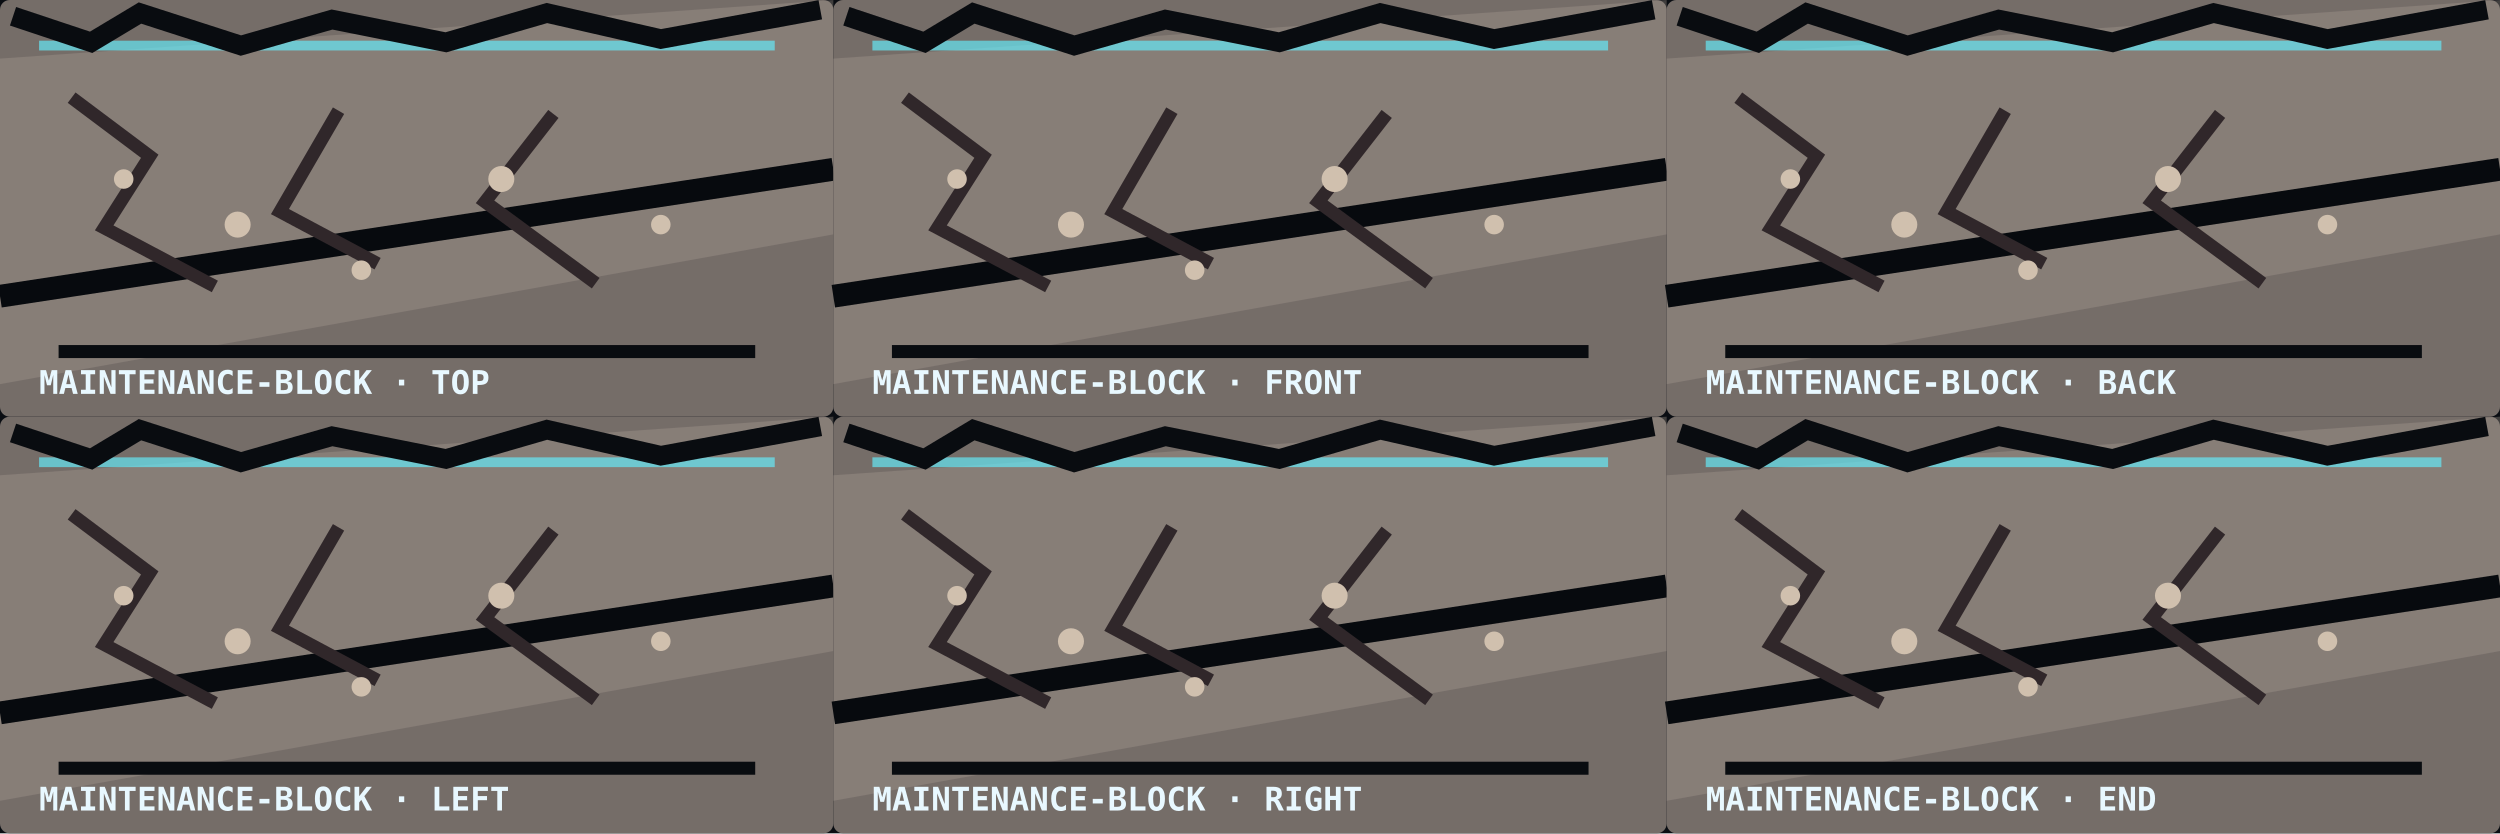
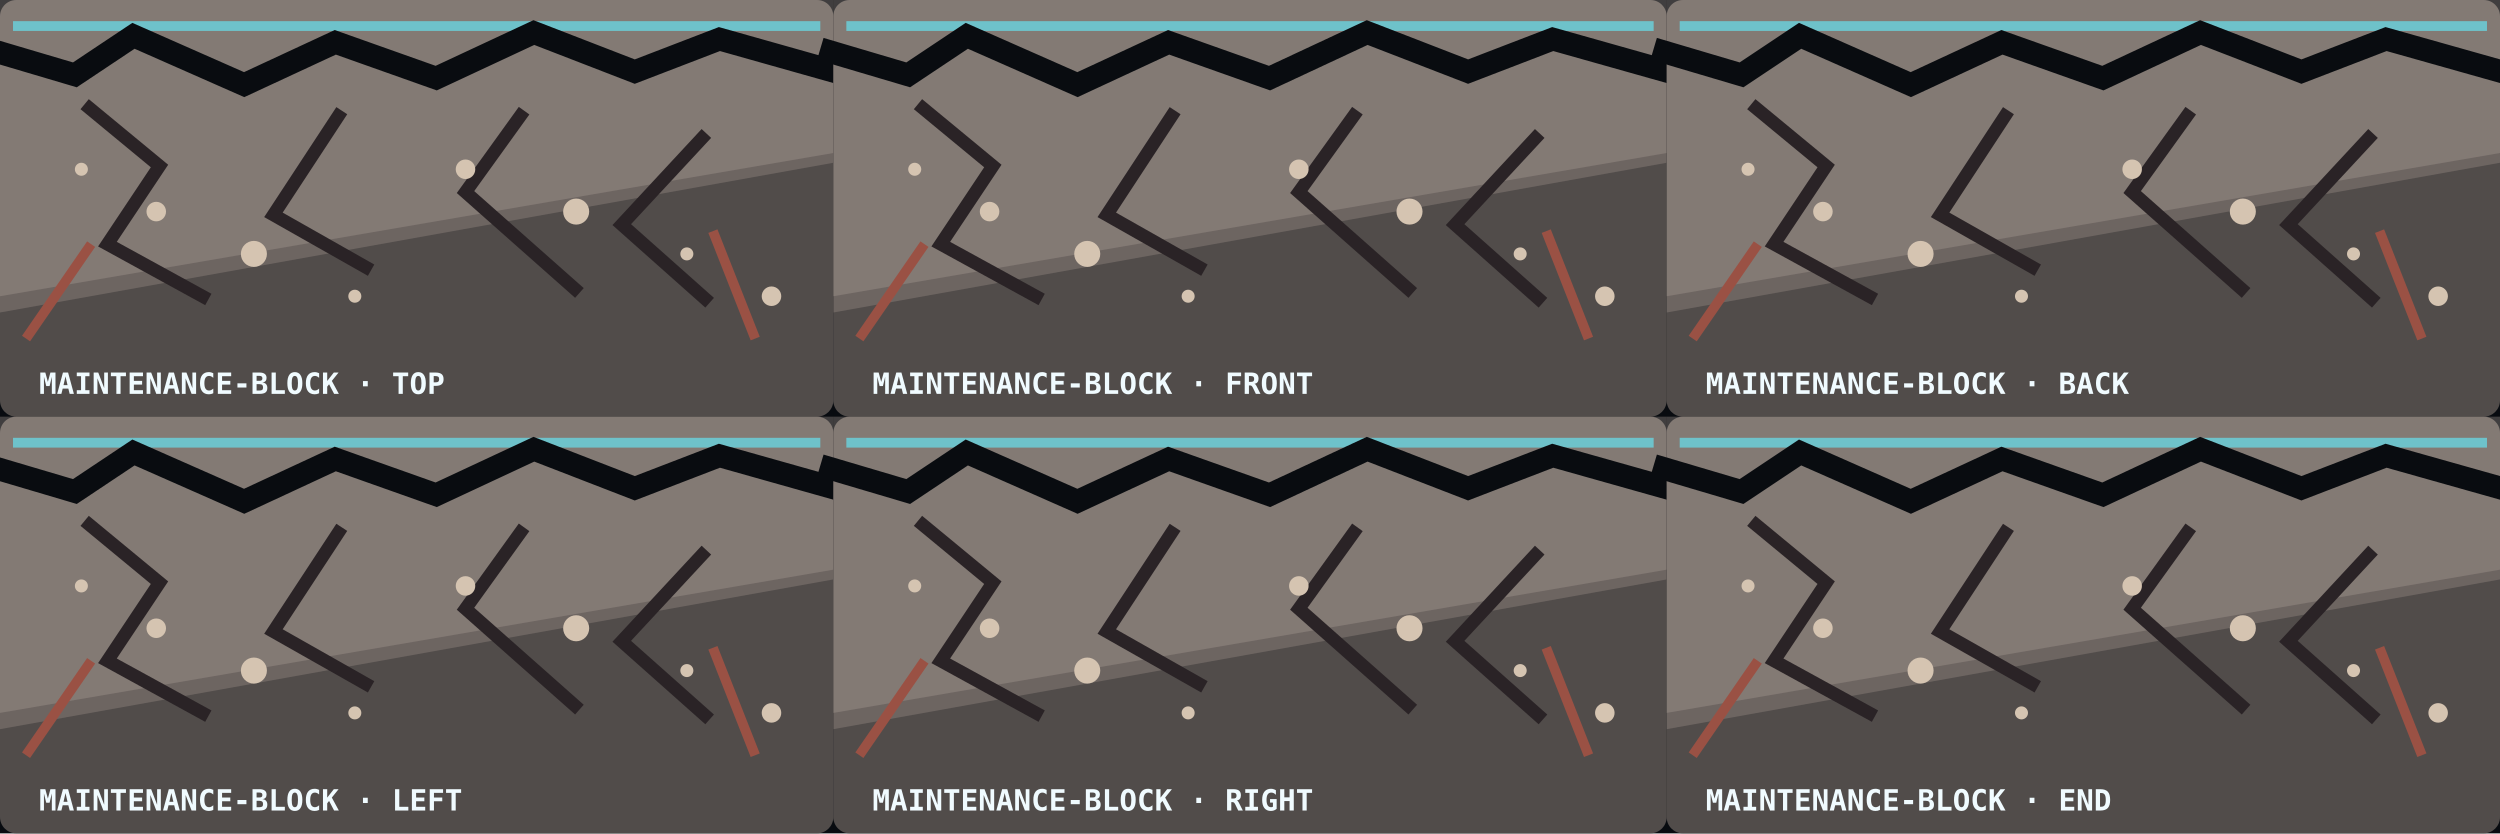
<svg xmlns="http://www.w3.org/2000/svg" width="768" height="256" viewBox="0 0 768 256">
-   <rect width="768" height="256" fill="#0a0d12" />
+   <rect width="768" height="256" fill="#080b10" />
  <g transform="translate(0 0)">
-     <rect width="256" height="128" rx="3" fill="#756d68" />
-     <path d="M0 18 L256 0 L256 72 L0 118Z" fill="#a99d94" opacity=".34" />
-     <path d="M0 91 L256 52" stroke="#070a0e" stroke-width="7" />
-     <path d="M12 14 L238 14" stroke="#63efff" stroke-width="3" opacity=".65" />
-     <path d="M18 108 L232 108" stroke="#090c10" stroke-width="4" />
-     <path d="M22 30l24 18-14 22 34 18m38-54l-18 31 30 16m54-46l-21 27 34 25" fill="none" stroke="#30272a" stroke-width="4" />
-     <g fill="#d0c0ae">
-       <circle cx="38" cy="55" r="3" />
-       <circle cx="73" cy="69" r="4" />
-       <circle cx="111" cy="83" r="3" />
-       <circle cx="154" cy="55" r="4" />
-       <circle cx="203" cy="69" r="3" />
+     <rect width="256" height="128" rx="5" fill="#6d6561" />
+     <path d="M0 0H256V47L0 91Z" fill="#aea199" opacity=".34" />
+     <path d="M0 96L256 50V128H0Z" fill="#070a0e" opacity=".28" />
+     <path d="M4 8L252 8" stroke="#61efff" stroke-width="3" opacity=".62" />
+     <path d="M-4 15l27 8 18-12 34 15 28-13 31 11 30-14 31 12 26-10 39 11" fill="none" stroke="#090c10" stroke-width="7" />
+     <path d="M26 32l23 19-16 24 31 17m41-58l-21 32 30 17m47-49l-18 25 35 31m39-49l-26 28 27 24" fill="none" stroke="#2a2326" stroke-width="4" />
+     <g fill="#d5c4b1">
+       <circle cx="25" cy="52" r="2" />
+       <circle cx="48" cy="65" r="3" />
+       <circle cx="78" cy="78" r="4" />
+       <circle cx="109" cy="91" r="2" />
+       <circle cx="143" cy="52" r="3" />
+       <circle cx="177" cy="65" r="4" />
+       <circle cx="211" cy="78" r="2" />
+       <circle cx="237" cy="91" r="3" />
    </g>
-     <path d="M4 5l24 8 15-9 31 10 28-8 35 7 31-9 35 8 49-9" fill="none" stroke="#090c10" stroke-width="6" />
-     <text x="12" y="121" fill="#e8f8ff" font-family="monospace" font-size="10" font-weight="700">MAINTENANCE-BLOCK · TOP</text>
+     <g stroke="#9a5144" stroke-width="3">
+       <path d="M8 104l20-29M232 104l-13-33" />
+     </g>
+     <text x="12" y="121" fill="#f0fbff" font-family="monospace" font-size="9" font-weight="700">MAINTENANCE-BLOCK · TOP</text>
  </g>
  <g transform="translate(256 0)">
-     <rect width="256" height="128" rx="3" fill="#756d68" />
-     <path d="M0 18 L256 0 L256 72 L0 118Z" fill="#a99d94" opacity=".34" />
-     <path d="M0 91 L256 52" stroke="#070a0e" stroke-width="7" />
-     <path d="M12 14 L238 14" stroke="#63efff" stroke-width="3" opacity=".65" />
-     <path d="M18 108 L232 108" stroke="#090c10" stroke-width="4" />
-     <path d="M22 30l24 18-14 22 34 18m38-54l-18 31 30 16m54-46l-21 27 34 25" fill="none" stroke="#30272a" stroke-width="4" />
-     <g fill="#d0c0ae">
-       <circle cx="38" cy="55" r="3" />
-       <circle cx="73" cy="69" r="4" />
-       <circle cx="111" cy="83" r="3" />
-       <circle cx="154" cy="55" r="4" />
-       <circle cx="203" cy="69" r="3" />
+     <rect width="256" height="128" rx="5" fill="#6d6561" />
+     <path d="M0 0H256V47L0 91Z" fill="#aea199" opacity=".34" />
+     <path d="M0 96L256 50V128H0Z" fill="#070a0e" opacity=".28" />
+     <path d="M4 8L252 8" stroke="#61efff" stroke-width="3" opacity=".62" />
+     <path d="M-4 15l27 8 18-12 34 15 28-13 31 11 30-14 31 12 26-10 39 11" fill="none" stroke="#090c10" stroke-width="7" />
+     <path d="M26 32l23 19-16 24 31 17m41-58l-21 32 30 17m47-49l-18 25 35 31m39-49l-26 28 27 24" fill="none" stroke="#2a2326" stroke-width="4" />
+     <g fill="#d5c4b1">
+       <circle cx="25" cy="52" r="2" />
+       <circle cx="48" cy="65" r="3" />
+       <circle cx="78" cy="78" r="4" />
+       <circle cx="109" cy="91" r="2" />
+       <circle cx="143" cy="52" r="3" />
+       <circle cx="177" cy="65" r="4" />
+       <circle cx="211" cy="78" r="2" />
+       <circle cx="237" cy="91" r="3" />
    </g>
-     <path d="M4 5l24 8 15-9 31 10 28-8 35 7 31-9 35 8 49-9" fill="none" stroke="#090c10" stroke-width="6" />
-     <text x="12" y="121" fill="#e8f8ff" font-family="monospace" font-size="10" font-weight="700">MAINTENANCE-BLOCK · FRONT</text>
+     <g stroke="#9a5144" stroke-width="3">
+       <path d="M8 104l20-29M232 104l-13-33" />
+     </g>
+     <text x="12" y="121" fill="#f0fbff" font-family="monospace" font-size="9" font-weight="700">MAINTENANCE-BLOCK · FRONT</text>
  </g>
  <g transform="translate(512 0)">
-     <rect width="256" height="128" rx="3" fill="#756d68" />
-     <path d="M0 18 L256 0 L256 72 L0 118Z" fill="#a99d94" opacity=".34" />
-     <path d="M0 91 L256 52" stroke="#070a0e" stroke-width="7" />
-     <path d="M12 14 L238 14" stroke="#63efff" stroke-width="3" opacity=".65" />
-     <path d="M18 108 L232 108" stroke="#090c10" stroke-width="4" />
-     <path d="M22 30l24 18-14 22 34 18m38-54l-18 31 30 16m54-46l-21 27 34 25" fill="none" stroke="#30272a" stroke-width="4" />
-     <g fill="#d0c0ae">
-       <circle cx="38" cy="55" r="3" />
-       <circle cx="73" cy="69" r="4" />
-       <circle cx="111" cy="83" r="3" />
-       <circle cx="154" cy="55" r="4" />
-       <circle cx="203" cy="69" r="3" />
+     <rect width="256" height="128" rx="5" fill="#6d6561" />
+     <path d="M0 0H256V47L0 91Z" fill="#aea199" opacity=".34" />
+     <path d="M0 96L256 50V128H0Z" fill="#070a0e" opacity=".28" />
+     <path d="M4 8L252 8" stroke="#61efff" stroke-width="3" opacity=".62" />
+     <path d="M-4 15l27 8 18-12 34 15 28-13 31 11 30-14 31 12 26-10 39 11" fill="none" stroke="#090c10" stroke-width="7" />
+     <path d="M26 32l23 19-16 24 31 17m41-58l-21 32 30 17m47-49l-18 25 35 31m39-49l-26 28 27 24" fill="none" stroke="#2a2326" stroke-width="4" />
+     <g fill="#d5c4b1">
+       <circle cx="25" cy="52" r="2" />
+       <circle cx="48" cy="65" r="3" />
+       <circle cx="78" cy="78" r="4" />
+       <circle cx="109" cy="91" r="2" />
+       <circle cx="143" cy="52" r="3" />
+       <circle cx="177" cy="65" r="4" />
+       <circle cx="211" cy="78" r="2" />
+       <circle cx="237" cy="91" r="3" />
    </g>
-     <path d="M4 5l24 8 15-9 31 10 28-8 35 7 31-9 35 8 49-9" fill="none" stroke="#090c10" stroke-width="6" />
-     <text x="12" y="121" fill="#e8f8ff" font-family="monospace" font-size="10" font-weight="700">MAINTENANCE-BLOCK · BACK</text>
+     <g stroke="#9a5144" stroke-width="3">
+       <path d="M8 104l20-29M232 104l-13-33" />
+     </g>
+     <text x="12" y="121" fill="#f0fbff" font-family="monospace" font-size="9" font-weight="700">MAINTENANCE-BLOCK · BACK</text>
  </g>
  <g transform="translate(0 128)">
-     <rect width="256" height="128" rx="3" fill="#756d68" />
-     <path d="M0 18 L256 0 L256 72 L0 118Z" fill="#a99d94" opacity=".34" />
-     <path d="M0 91 L256 52" stroke="#070a0e" stroke-width="7" />
-     <path d="M12 14 L238 14" stroke="#63efff" stroke-width="3" opacity=".65" />
-     <path d="M18 108 L232 108" stroke="#090c10" stroke-width="4" />
-     <path d="M22 30l24 18-14 22 34 18m38-54l-18 31 30 16m54-46l-21 27 34 25" fill="none" stroke="#30272a" stroke-width="4" />
-     <g fill="#d0c0ae">
-       <circle cx="38" cy="55" r="3" />
-       <circle cx="73" cy="69" r="4" />
-       <circle cx="111" cy="83" r="3" />
-       <circle cx="154" cy="55" r="4" />
-       <circle cx="203" cy="69" r="3" />
+     <rect width="256" height="128" rx="5" fill="#6d6561" />
+     <path d="M0 0H256V47L0 91Z" fill="#aea199" opacity=".34" />
+     <path d="M0 96L256 50V128H0Z" fill="#070a0e" opacity=".28" />
+     <path d="M4 8L252 8" stroke="#61efff" stroke-width="3" opacity=".62" />
+     <path d="M-4 15l27 8 18-12 34 15 28-13 31 11 30-14 31 12 26-10 39 11" fill="none" stroke="#090c10" stroke-width="7" />
+     <path d="M26 32l23 19-16 24 31 17m41-58l-21 32 30 17m47-49l-18 25 35 31m39-49l-26 28 27 24" fill="none" stroke="#2a2326" stroke-width="4" />
+     <g fill="#d5c4b1">
+       <circle cx="25" cy="52" r="2" />
+       <circle cx="48" cy="65" r="3" />
+       <circle cx="78" cy="78" r="4" />
+       <circle cx="109" cy="91" r="2" />
+       <circle cx="143" cy="52" r="3" />
+       <circle cx="177" cy="65" r="4" />
+       <circle cx="211" cy="78" r="2" />
+       <circle cx="237" cy="91" r="3" />
    </g>
-     <path d="M4 5l24 8 15-9 31 10 28-8 35 7 31-9 35 8 49-9" fill="none" stroke="#090c10" stroke-width="6" />
-     <text x="12" y="121" fill="#e8f8ff" font-family="monospace" font-size="10" font-weight="700">MAINTENANCE-BLOCK · LEFT</text>
+     <g stroke="#9a5144" stroke-width="3">
+       <path d="M8 104l20-29M232 104l-13-33" />
+     </g>
+     <text x="12" y="121" fill="#f0fbff" font-family="monospace" font-size="9" font-weight="700">MAINTENANCE-BLOCK · LEFT</text>
  </g>
  <g transform="translate(256 128)">
-     <rect width="256" height="128" rx="3" fill="#756d68" />
-     <path d="M0 18 L256 0 L256 72 L0 118Z" fill="#a99d94" opacity=".34" />
-     <path d="M0 91 L256 52" stroke="#070a0e" stroke-width="7" />
-     <path d="M12 14 L238 14" stroke="#63efff" stroke-width="3" opacity=".65" />
-     <path d="M18 108 L232 108" stroke="#090c10" stroke-width="4" />
-     <path d="M22 30l24 18-14 22 34 18m38-54l-18 31 30 16m54-46l-21 27 34 25" fill="none" stroke="#30272a" stroke-width="4" />
-     <g fill="#d0c0ae">
-       <circle cx="38" cy="55" r="3" />
-       <circle cx="73" cy="69" r="4" />
-       <circle cx="111" cy="83" r="3" />
-       <circle cx="154" cy="55" r="4" />
-       <circle cx="203" cy="69" r="3" />
+     <rect width="256" height="128" rx="5" fill="#6d6561" />
+     <path d="M0 0H256V47L0 91Z" fill="#aea199" opacity=".34" />
+     <path d="M0 96L256 50V128H0Z" fill="#070a0e" opacity=".28" />
+     <path d="M4 8L252 8" stroke="#61efff" stroke-width="3" opacity=".62" />
+     <path d="M-4 15l27 8 18-12 34 15 28-13 31 11 30-14 31 12 26-10 39 11" fill="none" stroke="#090c10" stroke-width="7" />
+     <path d="M26 32l23 19-16 24 31 17m41-58l-21 32 30 17m47-49l-18 25 35 31m39-49l-26 28 27 24" fill="none" stroke="#2a2326" stroke-width="4" />
+     <g fill="#d5c4b1">
+       <circle cx="25" cy="52" r="2" />
+       <circle cx="48" cy="65" r="3" />
+       <circle cx="78" cy="78" r="4" />
+       <circle cx="109" cy="91" r="2" />
+       <circle cx="143" cy="52" r="3" />
+       <circle cx="177" cy="65" r="4" />
+       <circle cx="211" cy="78" r="2" />
+       <circle cx="237" cy="91" r="3" />
    </g>
-     <path d="M4 5l24 8 15-9 31 10 28-8 35 7 31-9 35 8 49-9" fill="none" stroke="#090c10" stroke-width="6" />
-     <text x="12" y="121" fill="#e8f8ff" font-family="monospace" font-size="10" font-weight="700">MAINTENANCE-BLOCK · RIGHT</text>
+     <g stroke="#9a5144" stroke-width="3">
+       <path d="M8 104l20-29M232 104l-13-33" />
+     </g>
+     <text x="12" y="121" fill="#f0fbff" font-family="monospace" font-size="9" font-weight="700">MAINTENANCE-BLOCK · RIGHT</text>
  </g>
  <g transform="translate(512 128)">
-     <rect width="256" height="128" rx="3" fill="#756d68" />
-     <path d="M0 18 L256 0 L256 72 L0 118Z" fill="#a99d94" opacity=".34" />
-     <path d="M0 91 L256 52" stroke="#070a0e" stroke-width="7" />
-     <path d="M12 14 L238 14" stroke="#63efff" stroke-width="3" opacity=".65" />
-     <path d="M18 108 L232 108" stroke="#090c10" stroke-width="4" />
-     <path d="M22 30l24 18-14 22 34 18m38-54l-18 31 30 16m54-46l-21 27 34 25" fill="none" stroke="#30272a" stroke-width="4" />
-     <g fill="#d0c0ae">
-       <circle cx="38" cy="55" r="3" />
-       <circle cx="73" cy="69" r="4" />
-       <circle cx="111" cy="83" r="3" />
-       <circle cx="154" cy="55" r="4" />
-       <circle cx="203" cy="69" r="3" />
+     <rect width="256" height="128" rx="5" fill="#6d6561" />
+     <path d="M0 0H256V47L0 91Z" fill="#aea199" opacity=".34" />
+     <path d="M0 96L256 50V128H0Z" fill="#070a0e" opacity=".28" />
+     <path d="M4 8L252 8" stroke="#61efff" stroke-width="3" opacity=".62" />
+     <path d="M-4 15l27 8 18-12 34 15 28-13 31 11 30-14 31 12 26-10 39 11" fill="none" stroke="#090c10" stroke-width="7" />
+     <path d="M26 32l23 19-16 24 31 17m41-58l-21 32 30 17m47-49l-18 25 35 31m39-49l-26 28 27 24" fill="none" stroke="#2a2326" stroke-width="4" />
+     <g fill="#d5c4b1">
+       <circle cx="25" cy="52" r="2" />
+       <circle cx="48" cy="65" r="3" />
+       <circle cx="78" cy="78" r="4" />
+       <circle cx="109" cy="91" r="2" />
+       <circle cx="143" cy="52" r="3" />
+       <circle cx="177" cy="65" r="4" />
+       <circle cx="211" cy="78" r="2" />
+       <circle cx="237" cy="91" r="3" />
    </g>
-     <path d="M4 5l24 8 15-9 31 10 28-8 35 7 31-9 35 8 49-9" fill="none" stroke="#090c10" stroke-width="6" />
-     <text x="12" y="121" fill="#e8f8ff" font-family="monospace" font-size="10" font-weight="700">MAINTENANCE-BLOCK · END</text>
+     <g stroke="#9a5144" stroke-width="3">
+       <path d="M8 104l20-29M232 104l-13-33" />
+     </g>
+     <text x="12" y="121" fill="#f0fbff" font-family="monospace" font-size="9" font-weight="700">MAINTENANCE-BLOCK · END</text>
  </g>
</svg>
